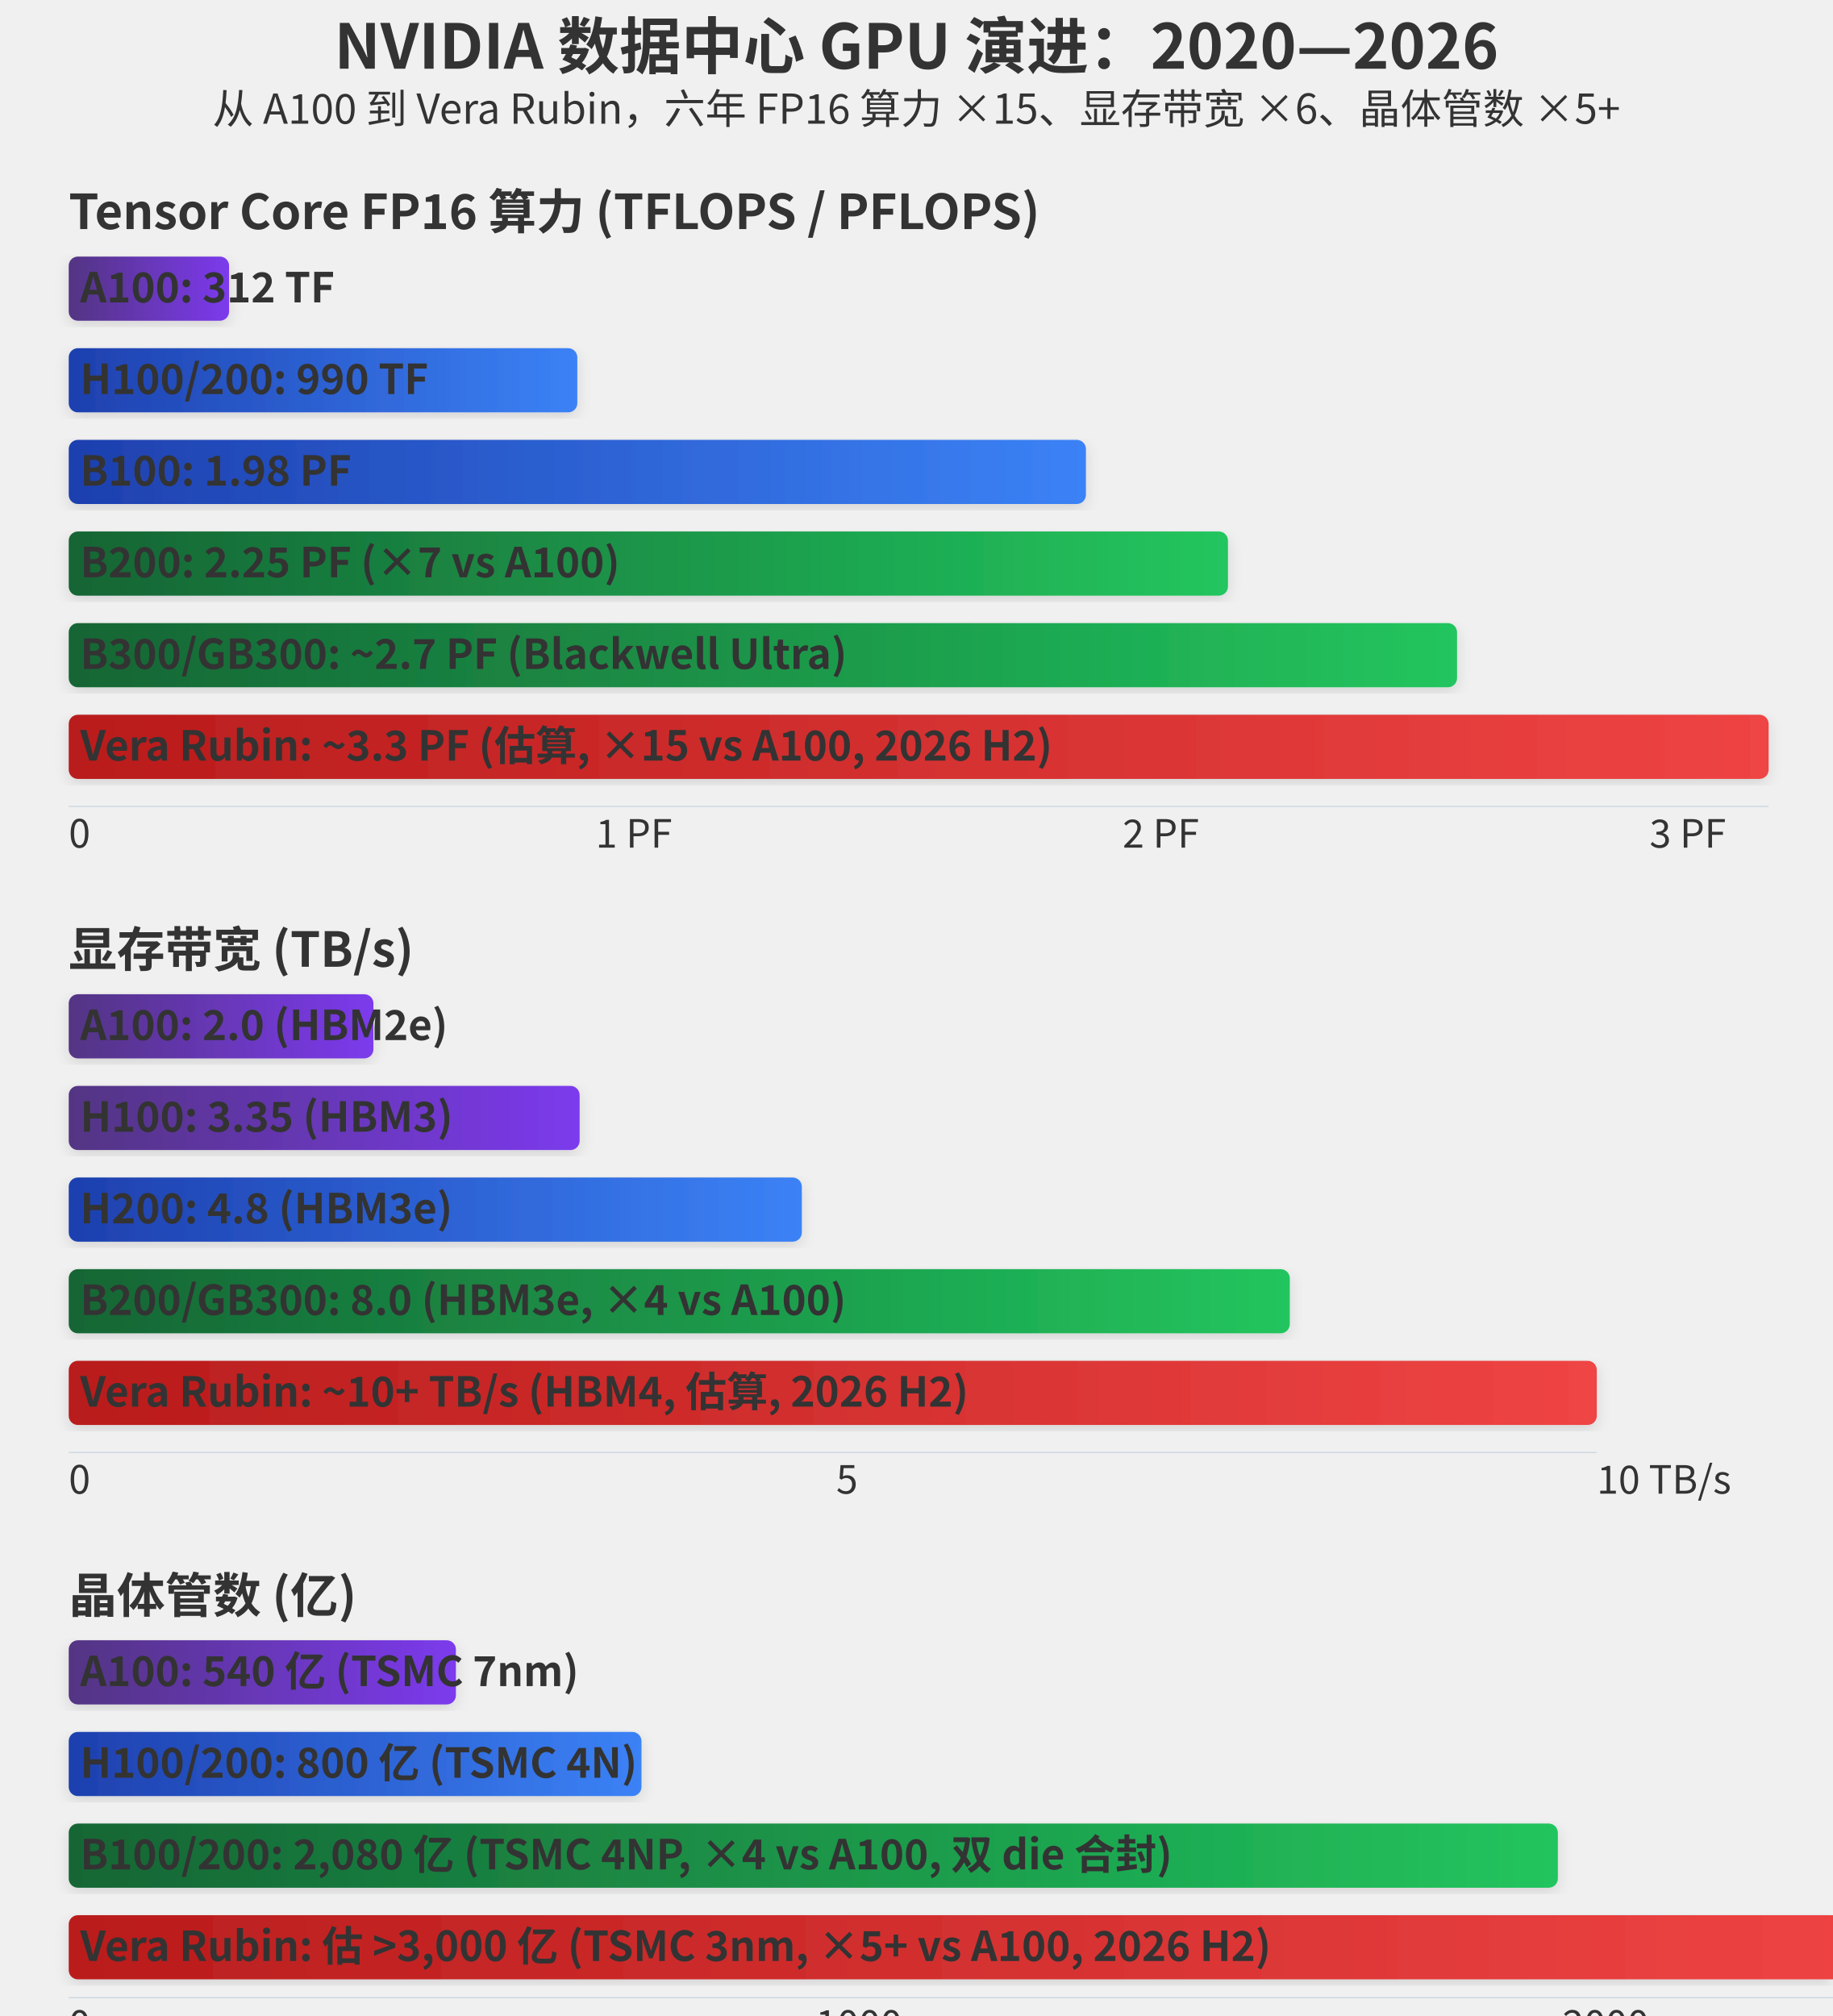
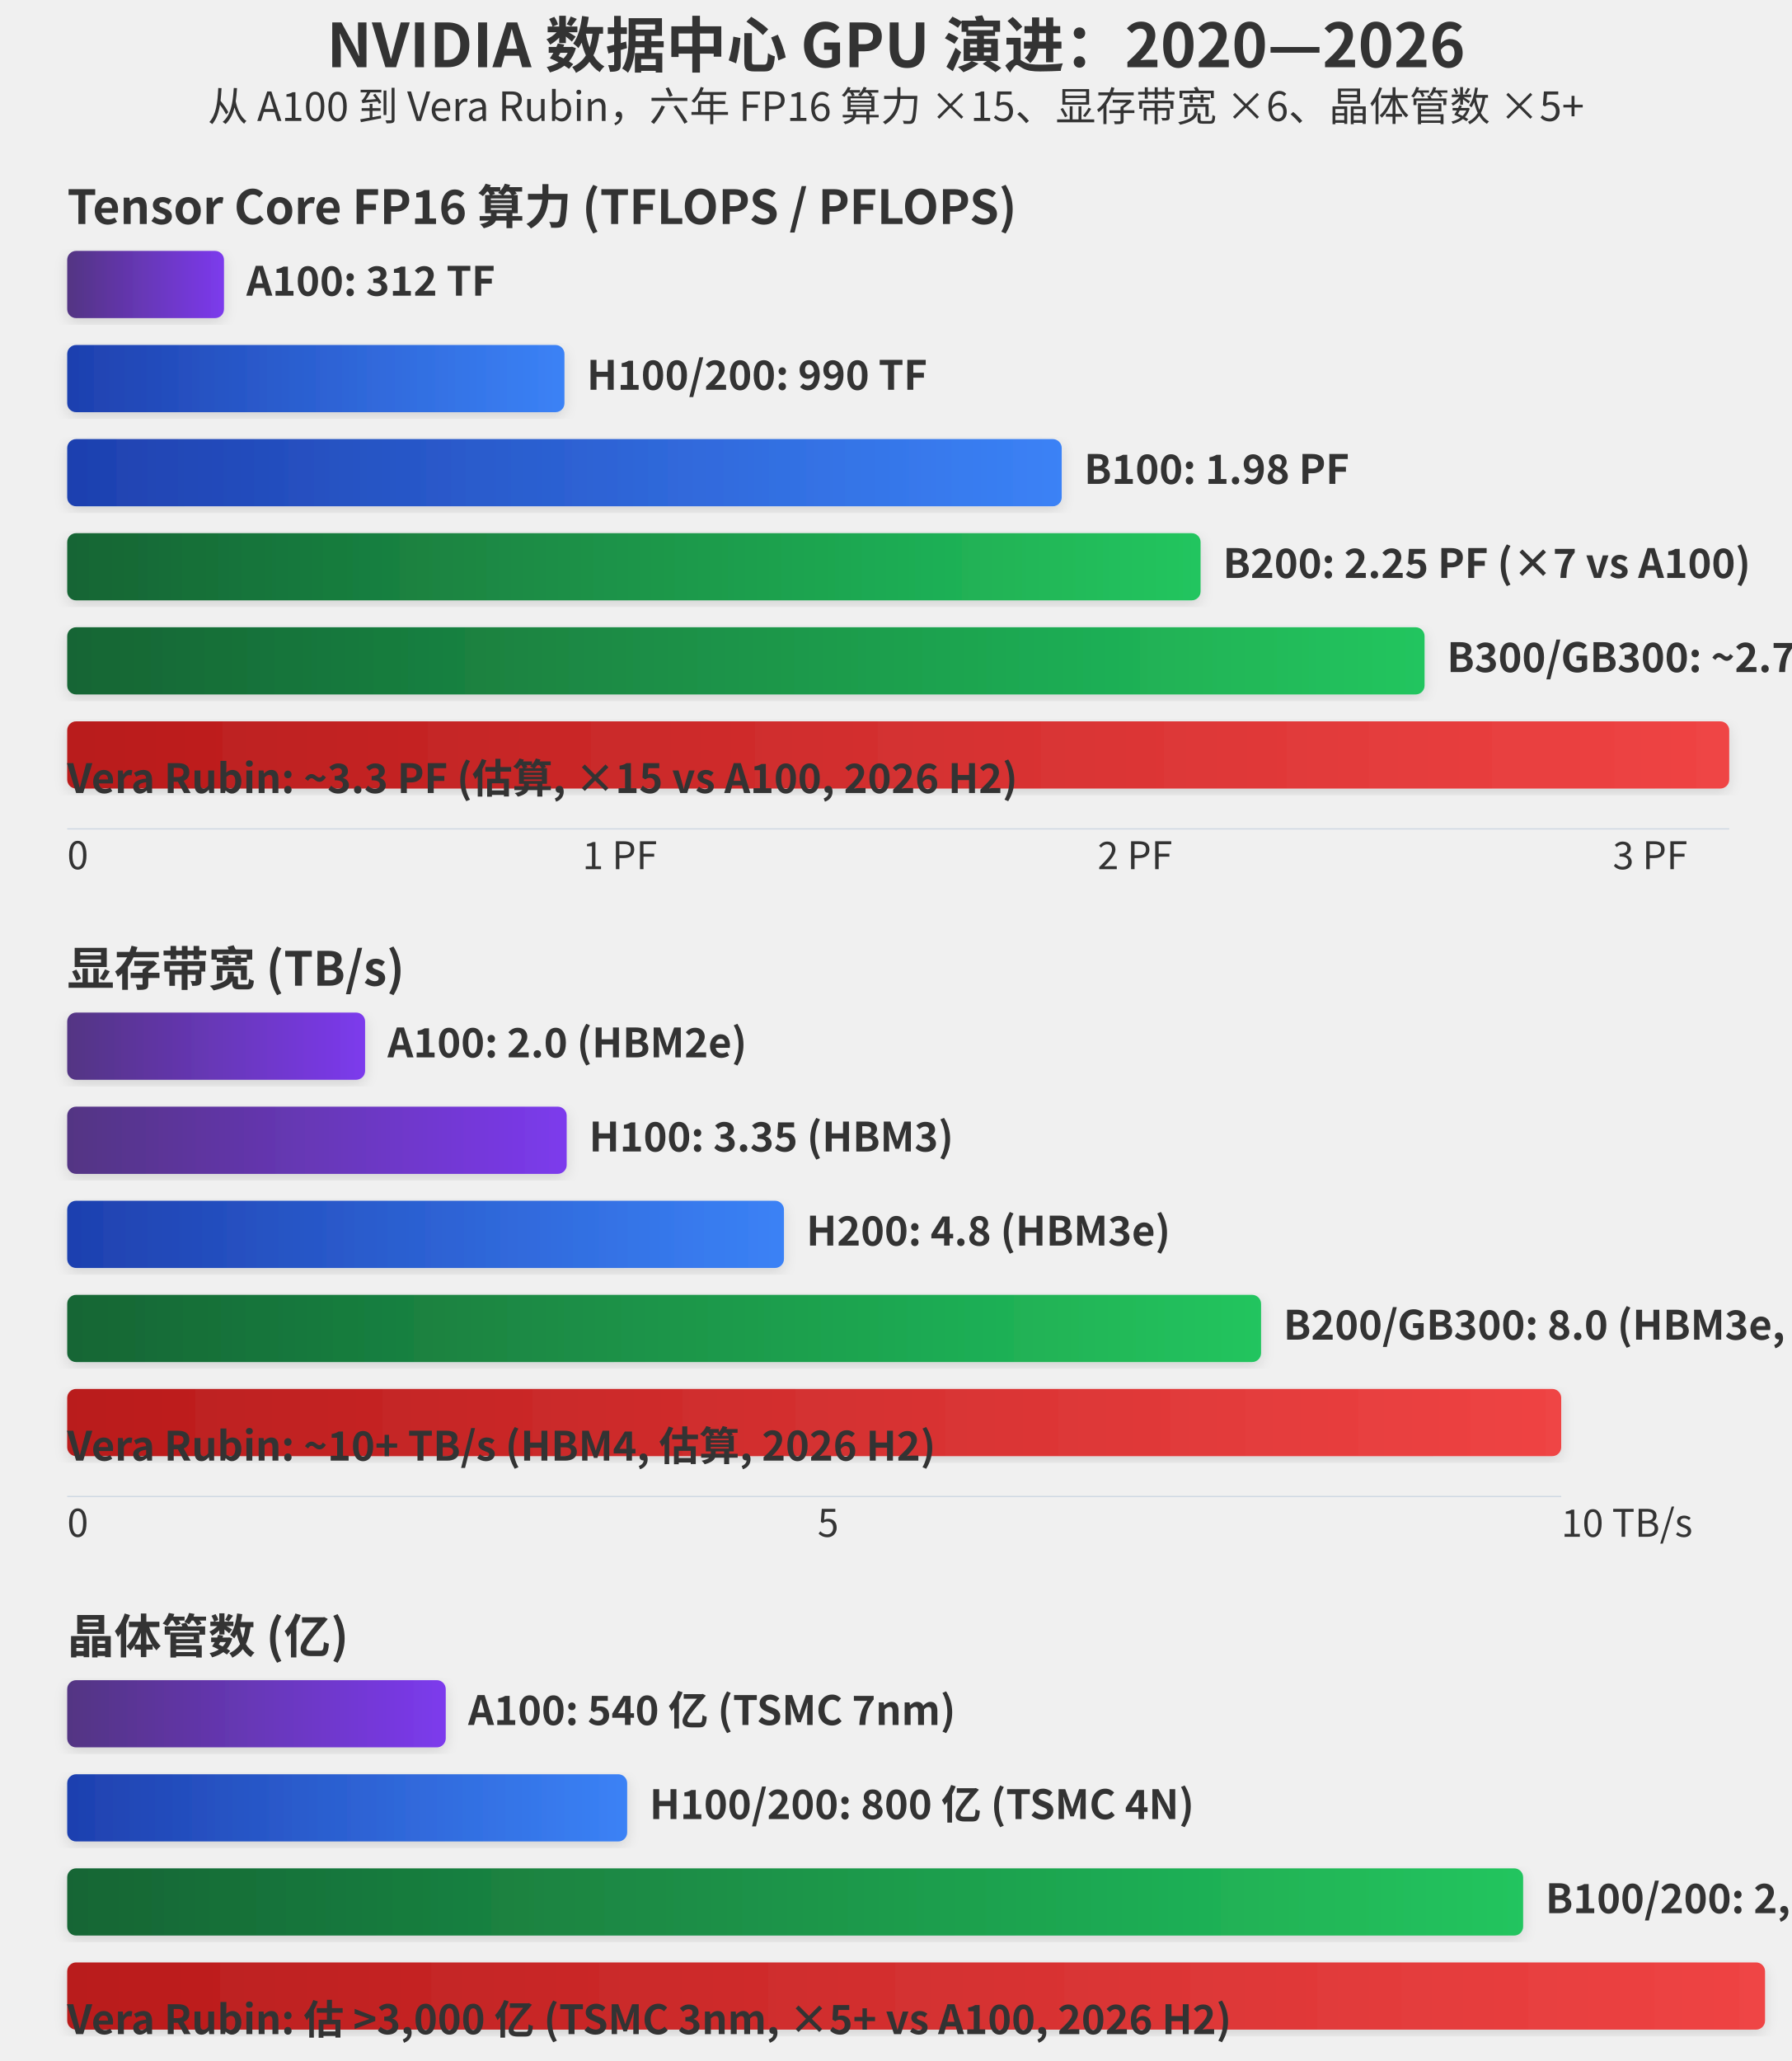
- <svg xmlns="http://www.w3.org/2000/svg" viewBox="0 0 800 880" font-family="'PingFang SC', 'Microsoft YaHei', 'Noto Sans CJK SC', sans-serif">
+ <svg xmlns="http://www.w3.org/2000/svg" viewBox="0 0 800 920" font-family="'PingFang SC', 'Microsoft YaHei', 'Noto Sans CJK SC', sans-serif">
  <defs>
    <linearGradient id="barA" x1="0" y1="0" x2="1" y2="0">
      <stop offset="0%" stop-color="#533483" />
      <stop offset="100%" stop-color="#7c3aed" />
    </linearGradient>
    <linearGradient id="barH" x1="0" y1="0" x2="1" y2="0">
      <stop offset="0%" stop-color="#1e40af" />
      <stop offset="100%" stop-color="#3b82f6" />
    </linearGradient>
    <linearGradient id="barB" x1="0" y1="0" x2="1" y2="0">
      <stop offset="0%" stop-color="#166534" />
      <stop offset="100%" stop-color="#22c55e" />
    </linearGradient>
    <linearGradient id="barR" x1="0" y1="0" x2="1" y2="0">
      <stop offset="0%" stop-color="#b91c1c" />
      <stop offset="100%" stop-color="#ef4444" />
    </linearGradient>
    <filter id="shadow">
      <feDropShadow dx="0" dy="2" stdDeviation="3" flood-opacity="0.12" />
    </filter>
  </defs>
  <style>
    text { fill: #333333; }
  </style>
  <text x="400" y="30" text-anchor="middle" font-size="27" font-weight="700" fill="#1a1a1a">NVIDIA 数据中心 GPU 演进：2020—2026</text>
  <text x="400" y="54" text-anchor="middle" font-size="18" fill="#666">从 A100 到 Vera Rubin，六年 FP16 算力 ×15、显存带宽 ×6、晶体管数 ×5+</text>
  <text x="30" y="100" font-size="21" font-weight="700" fill="#d97706">Tensor Core FP16 算力 (TFLOPS / PFLOPS)</text>
-   <rect x="30" y="112" width="70" height="28" rx="4" fill="url(#barA)" filter="url(#shadow)" />
-   <text x="35" y="132" font-size="18" fill="#fff" font-weight="600">A100: 312 TF</text>
-   <rect x="30" y="152" width="222" height="28" rx="4" fill="url(#barH)" filter="url(#shadow)" />
-   <text x="35" y="172" font-size="18" fill="#fff" font-weight="600">H100/200: 990 TF</text>
-   <rect x="30" y="192" width="444" height="28" rx="4" fill="url(#barH)" filter="url(#shadow)" />
-   <text x="35" y="212" font-size="18" fill="#fff" font-weight="600">B100: 1.98 PF</text>
-   <rect x="30" y="232" width="506" height="28" rx="4" fill="url(#barB)" filter="url(#shadow)" />
-   <text x="35" y="252" font-size="18" fill="#fff" font-weight="600">B200: 2.25 PF (×7 vs A100)</text>
-   <rect x="30" y="272" width="606" height="28" rx="4" fill="url(#barB)" filter="url(#shadow)" />
-   <text x="35" y="292" font-size="18" fill="#fff" font-weight="600">B300/GB300: ~2.7 PF (Blackwell Ultra)</text>
-   <rect x="30" y="312" width="742" height="28" rx="4" fill="url(#barR)" filter="url(#shadow)" />
-   <text x="35" y="332" font-size="18" fill="#fff" font-weight="600">Vera Rubin: ~3.3 PF (估算, ×15 vs A100, 2026 H2)</text>
-   <line x1="30" y1="352" x2="772" y2="352" stroke="#cbd5e1" stroke-width="0.5" />
-   <text x="30" y="370" font-size="17" fill="#777">0</text>
-   <text x="260" y="370" font-size="17" fill="#777">1 PF</text>
-   <text x="490" y="370" font-size="17" fill="#777">2 PF</text>
-   <text x="720" y="370" font-size="17" fill="#777">3 PF</text>
-   <text x="30" y="422" font-size="21" font-weight="700" fill="#0891b2">显存带宽 (TB/s)</text>
-   <rect x="30" y="434" width="133" height="28" rx="4" fill="url(#barA)" filter="url(#shadow)" />
-   <text x="35" y="454" font-size="18" fill="#fff" font-weight="600">A100: 2.0 (HBM2e)</text>
-   <rect x="30" y="474" width="223" height="28" rx="4" fill="url(#barA)" filter="url(#shadow)" />
-   <text x="35" y="494" font-size="18" fill="#fff" font-weight="600">H100: 3.35 (HBM3)</text>
-   <rect x="30" y="514" width="320" height="28" rx="4" fill="url(#barH)" filter="url(#shadow)" />
-   <text x="35" y="534" font-size="18" fill="#fff" font-weight="600">H200: 4.8 (HBM3e)</text>
-   <rect x="30" y="554" width="533" height="28" rx="4" fill="url(#barB)" filter="url(#shadow)" />
-   <text x="35" y="574" font-size="18" fill="#fff" font-weight="600">B200/GB300: 8.0 (HBM3e, ×4 vs A100)</text>
-   <rect x="30" y="594" width="667" height="28" rx="4" fill="url(#barR)" filter="url(#shadow)" />
-   <text x="35" y="614" font-size="18" fill="#fff" font-weight="600">Vera Rubin: ~10+ TB/s (HBM4, 估算, 2026 H2)</text>
-   <line x1="30" y1="634" x2="697" y2="634" stroke="#cbd5e1" stroke-width="0.5" />
-   <text x="30" y="652" font-size="17" fill="#777">0</text>
-   <text x="365" y="652" font-size="17" fill="#777">5</text>
-   <text x="697" y="652" font-size="17" fill="#777">10 TB/s</text>
-   <text x="30" y="704" font-size="21" font-weight="700" fill="#7c3aed">晶体管数 (亿)</text>
-   <rect x="30" y="716" width="169" height="28" rx="4" fill="url(#barA)" filter="url(#shadow)" />
-   <text x="35" y="736" font-size="18" fill="#fff" font-weight="600">A100: 540 亿 (TSMC 7nm)</text>
-   <rect x="30" y="756" width="250" height="28" rx="4" fill="url(#barH)" filter="url(#shadow)" />
-   <text x="35" y="776" font-size="18" fill="#fff" font-weight="600">H100/200: 800 亿 (TSMC 4N)</text>
-   <rect x="30" y="796" width="650" height="28" rx="4" fill="url(#barB)" filter="url(#shadow)" />
-   <text x="35" y="816" font-size="18" fill="#fff" font-weight="600">B100/200: 2,080 亿 (TSMC 4NP, ×4 vs A100, 双 die 合封)</text>
-   <rect x="30" y="836" width="782" height="28" rx="4" fill="url(#barR)" filter="url(#shadow)" />
-   <text x="35" y="856" font-size="18" fill="#fff" font-weight="600">Vera Rubin: 估 &gt;3,000 亿 (TSMC 3nm, ×5+ vs A100, 2026 H2)</text>
-   <line x1="30" y1="872" x2="812" y2="872" stroke="#cbd5e1" stroke-width="0.5" />
-   <text x="30" y="890" font-size="17" fill="#777">0</text>
-   <text x="356" y="890" font-size="17" fill="#777">1000</text>
-   <text x="682" y="890" font-size="17" fill="#777">2000</text>
-   <text x="812" y="890" font-size="17" fill="#777">3000 亿</text>
+   <rect x="30" y="112" width="70" height="30" rx="4" fill="url(#barA)" filter="url(#shadow)" />
+   <text x="110" y="132" font-size="18" fill="#333" font-weight="600">A100: 312 TF</text>
+   <rect x="30" y="154" width="222" height="30" rx="4" fill="url(#barH)" filter="url(#shadow)" />
+   <text x="262" y="174" font-size="18" fill="#333" font-weight="600">H100/200: 990 TF</text>
+   <rect x="30" y="196" width="444" height="30" rx="4" fill="url(#barH)" filter="url(#shadow)" />
+   <text x="484" y="216" font-size="18" fill="#333" font-weight="600">B100: 1.98 PF</text>
+   <rect x="30" y="238" width="506" height="30" rx="4" fill="url(#barB)" filter="url(#shadow)" />
+   <text x="546" y="258" font-size="18" fill="#333" font-weight="600">B200: 2.25 PF (×7 vs A100)</text>
+   <rect x="30" y="280" width="606" height="30" rx="4" fill="url(#barB)" filter="url(#shadow)" />
+   <text x="646" y="300" font-size="18" fill="#333" font-weight="600">B300/GB300: ~2.7 PF</text>
+   <rect x="30" y="322" width="742" height="30" rx="4" fill="url(#barR)" filter="url(#shadow)" />
+   <text x="30" y="354" font-size="18" fill="#333" font-weight="600">Vera Rubin: ~3.3 PF (估算, ×15 vs A100, 2026 H2)</text>
+   <line x1="30" y1="370" x2="772" y2="370" stroke="#cbd5e1" stroke-width="0.5" />
+   <text x="30" y="388" font-size="17" fill="#777">0</text>
+   <text x="260" y="388" font-size="17" fill="#777">1 PF</text>
+   <text x="490" y="388" font-size="17" fill="#777">2 PF</text>
+   <text x="720" y="388" font-size="17" fill="#777">3 PF</text>
+   <text x="30" y="440" font-size="21" font-weight="700" fill="#0891b2">显存带宽 (TB/s)</text>
+   <rect x="30" y="452" width="133" height="30" rx="4" fill="url(#barA)" filter="url(#shadow)" />
+   <text x="173" y="472" font-size="18" fill="#333" font-weight="600">A100: 2.0 (HBM2e)</text>
+   <rect x="30" y="494" width="223" height="30" rx="4" fill="url(#barA)" filter="url(#shadow)" />
+   <text x="263" y="514" font-size="18" fill="#333" font-weight="600">H100: 3.35 (HBM3)</text>
+   <rect x="30" y="536" width="320" height="30" rx="4" fill="url(#barH)" filter="url(#shadow)" />
+   <text x="360" y="556" font-size="18" fill="#333" font-weight="600">H200: 4.8 (HBM3e)</text>
+   <rect x="30" y="578" width="533" height="30" rx="4" fill="url(#barB)" filter="url(#shadow)" />
+   <text x="573" y="598" font-size="18" fill="#333" font-weight="600">B200/GB300: 8.0 (HBM3e, ×4 vs A100)</text>
+   <rect x="30" y="620" width="667" height="30" rx="4" fill="url(#barR)" filter="url(#shadow)" />
+   <text x="30" y="652" font-size="18" fill="#333" font-weight="600">Vera Rubin: ~10+ TB/s (HBM4, 估算, 2026 H2)</text>
+   <line x1="30" y1="668" x2="697" y2="668" stroke="#cbd5e1" stroke-width="0.5" />
+   <text x="30" y="686" font-size="17" fill="#777">0</text>
+   <text x="365" y="686" font-size="17" fill="#777">5</text>
+   <text x="697" y="686" font-size="17" fill="#777">10 TB/s</text>
+   <text x="30" y="738" font-size="21" font-weight="700" fill="#7c3aed">晶体管数 (亿)</text>
+   <rect x="30" y="750" width="169" height="30" rx="4" fill="url(#barA)" filter="url(#shadow)" />
+   <text x="209" y="770" font-size="18" fill="#333" font-weight="600">A100: 540 亿 (TSMC 7nm)</text>
+   <rect x="30" y="792" width="250" height="30" rx="4" fill="url(#barH)" filter="url(#shadow)" />
+   <text x="290" y="812" font-size="18" fill="#333" font-weight="600">H100/200: 800 亿 (TSMC 4N)</text>
+   <rect x="30" y="834" width="650" height="30" rx="4" fill="url(#barB)" filter="url(#shadow)" />
+   <text x="690" y="854" font-size="18" fill="#333" font-weight="600">B100/200: 2,080 亿 (TSMC 4NP, ×4 vs A100)</text>
+   <rect x="30" y="876" width="758" height="30" rx="4" fill="url(#barR)" filter="url(#shadow)" />
+   <text x="30" y="908" font-size="18" fill="#333" font-weight="600">Vera Rubin: 估 &gt;3,000 亿 (TSMC 3nm, ×5+ vs A100, 2026 H2)</text>
</svg>
